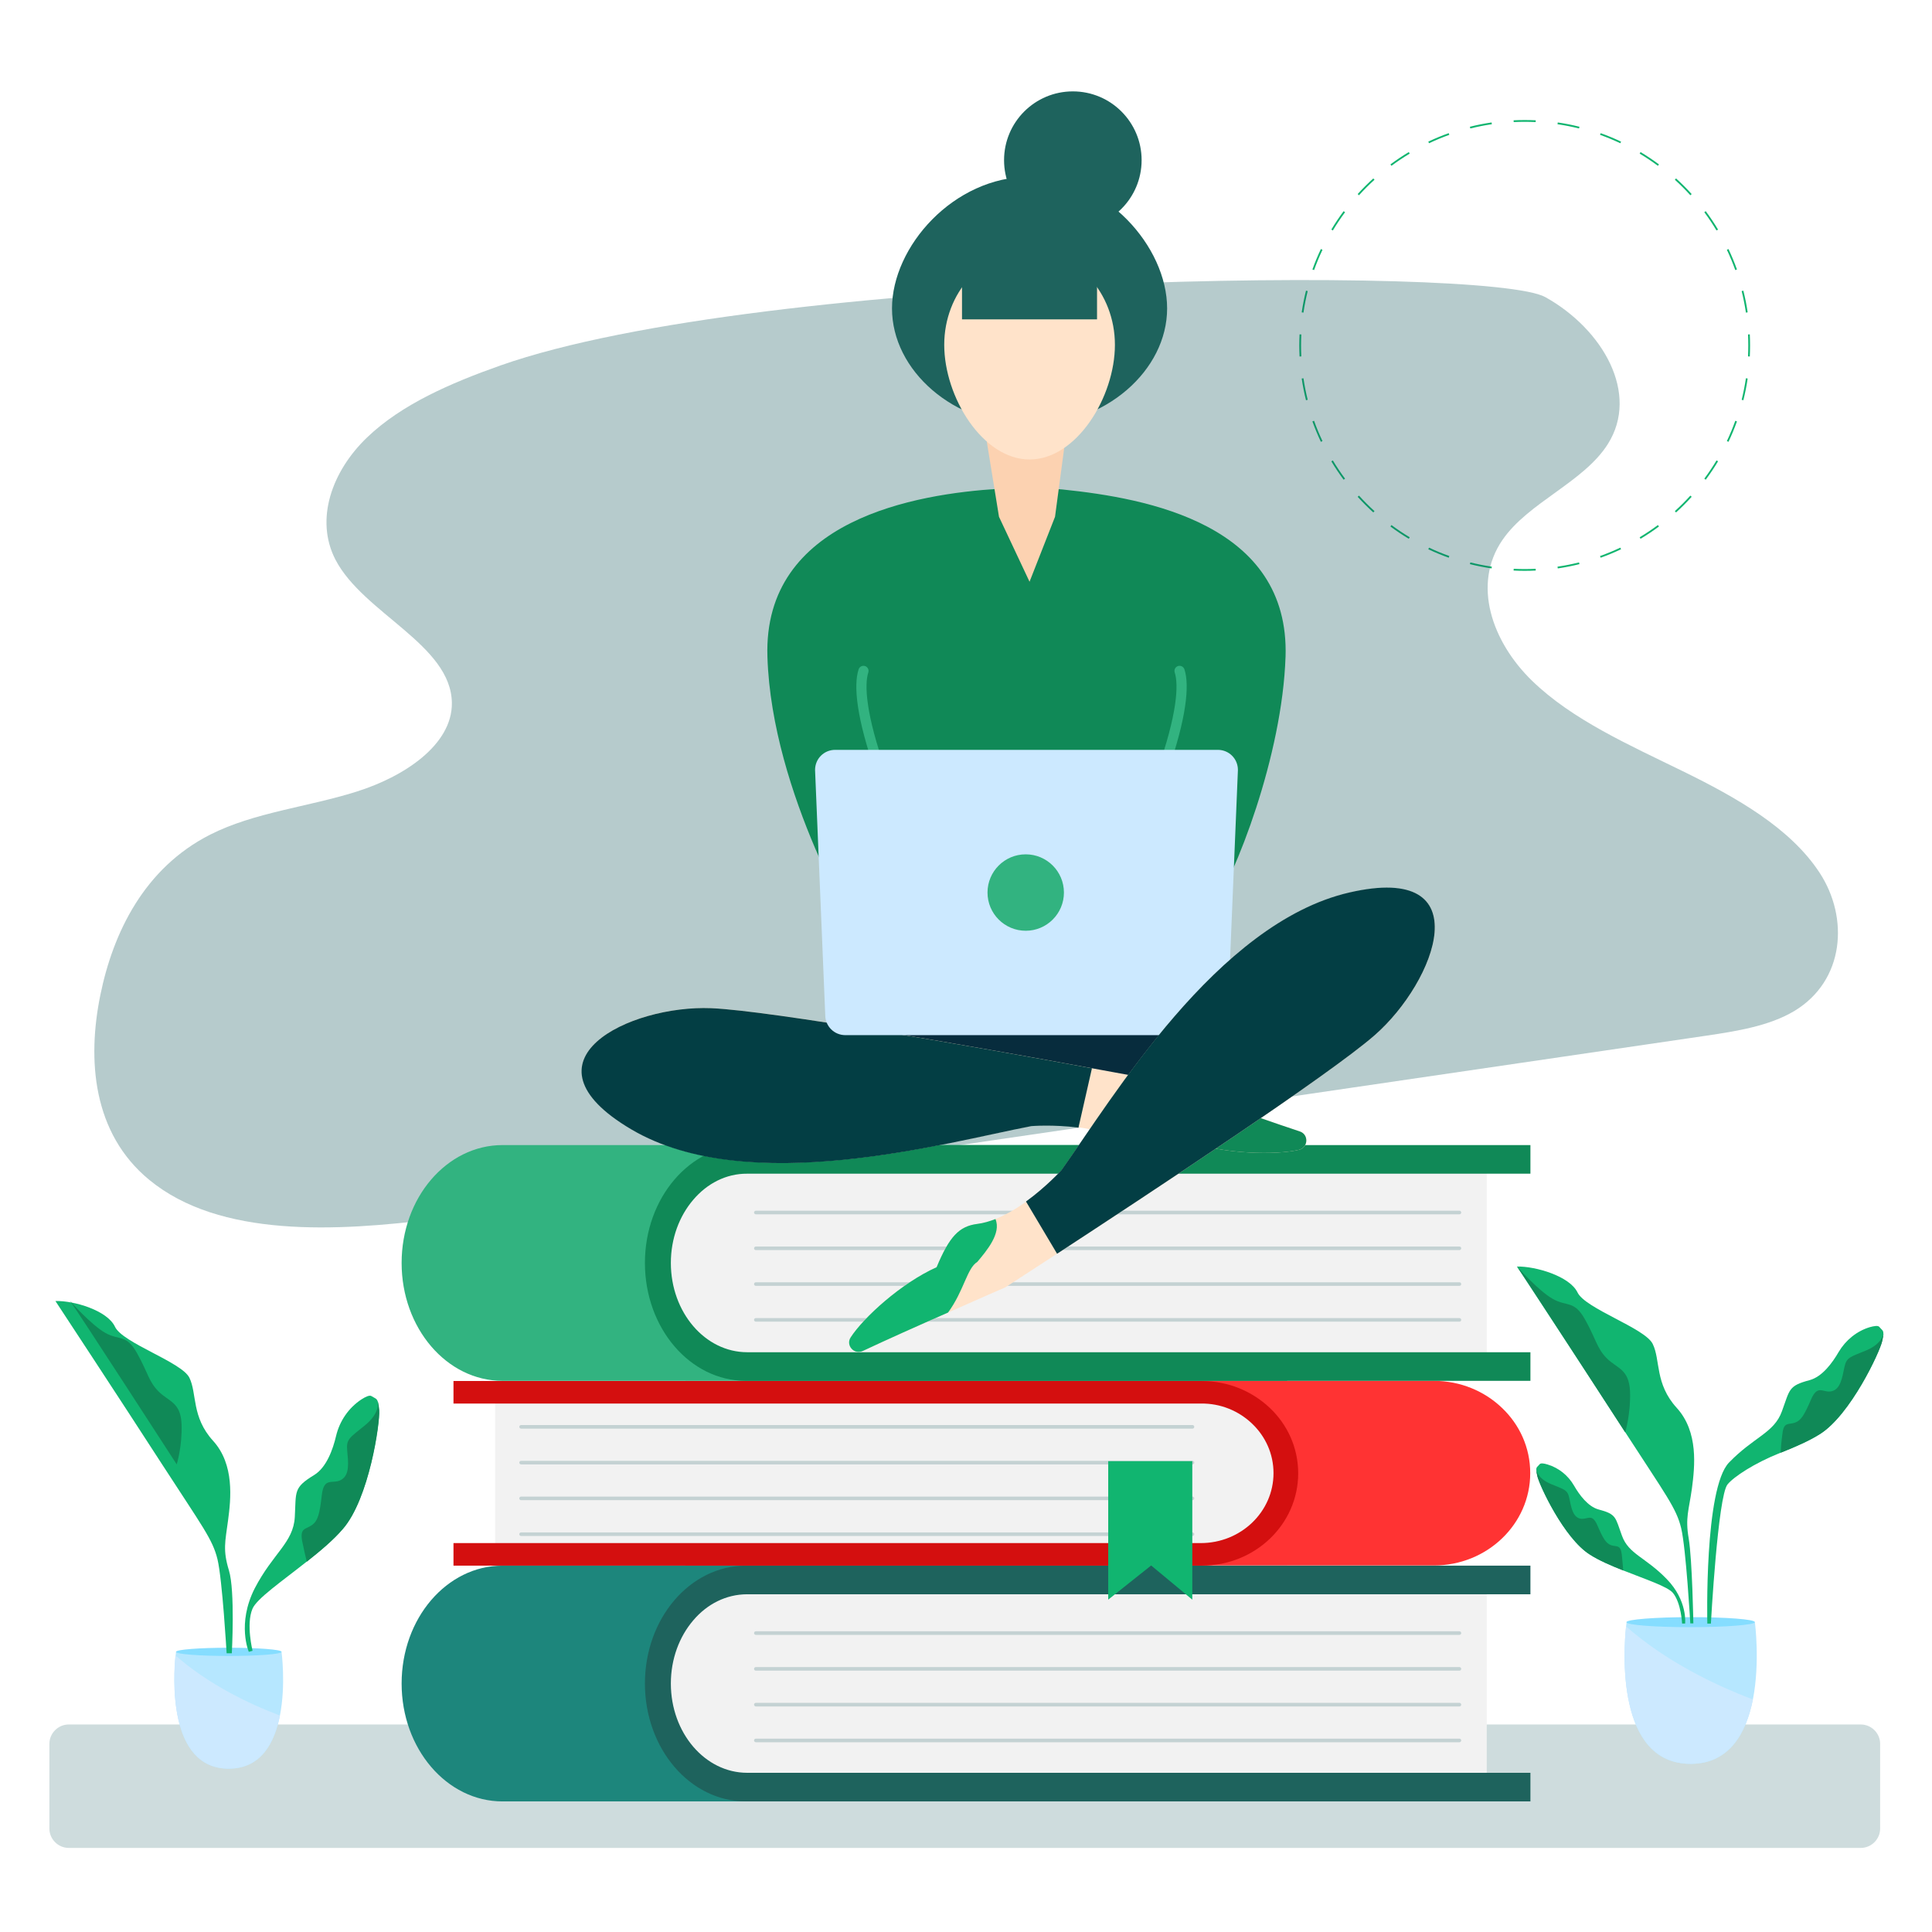
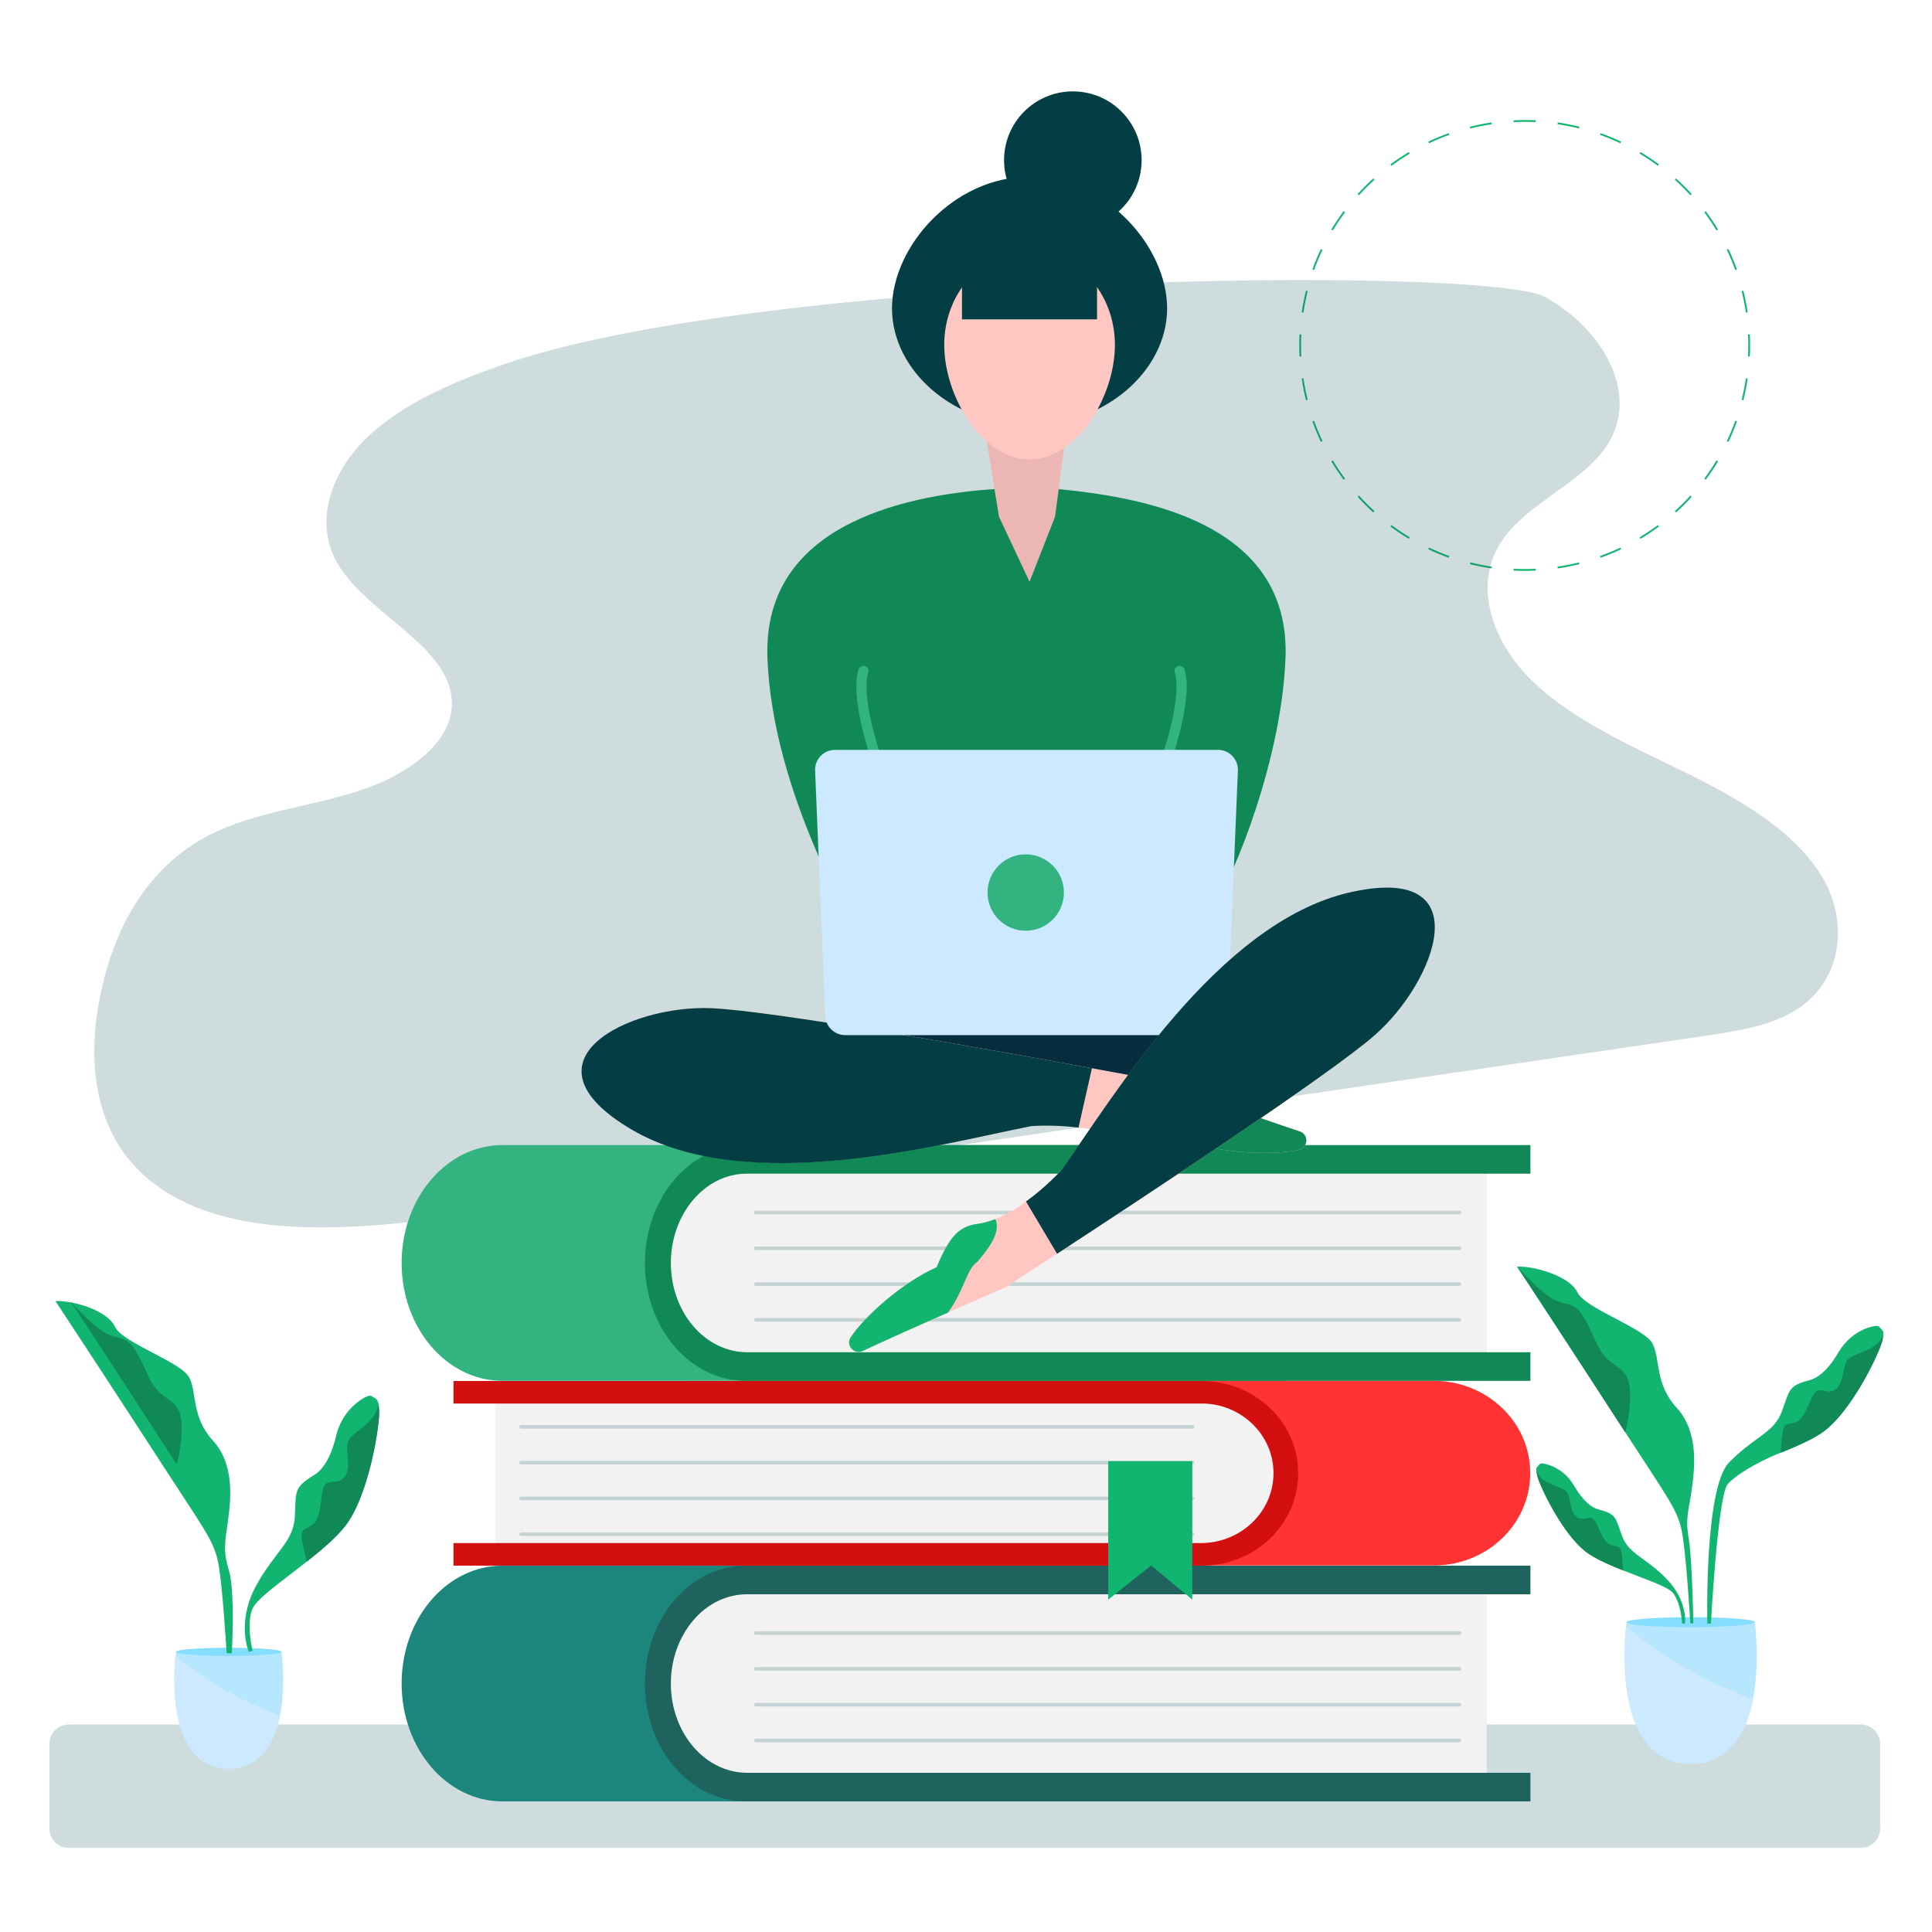
<svg xmlns="http://www.w3.org/2000/svg" width="500" height="500" fill="none" viewBox="0 0 90 90">
  <path fill="#11b570" fill-rule="evenodd" d="M70.51 5.604c.17-.008.343-.012.515-.012.173 0 .345.004.516.012l-.004.083c-.17-.008-.34-.012-.512-.012-.171 0-.342.004-.511.012l-.004-.083zm2.057.1c.342.05.68.117 1.01.2l-.02.081c-.328-.082-.663-.148-1.002-.198l.012-.083zm-4.094.2c.331-.083.668-.15 1.011-.2l.012.083c-.34.05-.674.116-1.003.198l-.02-.08zm6.09.299c.326.116.644.248.953.395l-.036.075c-.307-.145-.622-.276-.944-.392l.028-.078zm-8.028.395c.31-.147.627-.279.952-.395l.028.078c-.322.116-.638.247-.944.392l-.036-.075zm9.89.486c.294.178.58.369.856.574l-.05.066c-.273-.203-.557-.392-.85-.568l.043-.072zm-11.655.574c.276-.205.561-.396.857-.574l.043.072c-.293.176-.577.365-.85.568l-.05-.066zm13.307.654c.254.23.498.474.728.728l-.061.056c-.23-.252-.47-.493-.723-.723l.056-.061zm-14.832.728c.231-.254.474-.497.729-.728l.056.061c-.253.23-.494.47-.723.723l-.062-.056zm16.215.797c.204.275.396.56.573.856l-.072.043c-.175-.293-.365-.576-.568-.85l.067-.05zm-17.442.856c.177-.295.368-.581.573-.856l.067.05c-.203.273-.393.556-.569.849l-.071-.043zm-.882 1.86c.117-.325.249-.642.395-.952l.076.036c-.146.307-.277.622-.392.944l-.079-.028zm19.383-.952c.147.31.279.627.395.952l-.078.028c-.116-.322-.246-.637-.392-.944l.075-.036zm.694 1.939c.083.33.15.668.2 1.01l-.082.013c-.05-.34-.117-.675-.199-1.003l.081-.02zm-20.575 1.01c.05-.342.117-.68.2-1.01l.08.02c-.081.328-.148.663-.198 1.003l-.082-.012zm20.875 1.026c.008.171.012.343.012.516s-.004.344-.012.515l-.083-.004c.008-.17.012-.34.012-.511 0-.172-.004-.342-.012-.512l.083-.004zm-20.988.516c0-.173.005-.345.013-.516l.083.004c-.008.17-.012.34-.012.512 0 .171.004.342.012.511l-.083.004c-.008-.17-.013-.342-.013-.515zm20.888 1.541c-.05.343-.117.68-.2 1.011l-.08-.02c.081-.329.148-.663.198-1.003l.082.012zm-20.575 1.011c-.083-.331-.15-.668-.2-1.011l.082-.012c.05.34.117.674.199 1.003l-.081.02zm20.076.986c-.116.325-.248.643-.395.952l-.075-.035c.146-.307.276-.622.392-.945l.078.028zm-19.383.952c-.146-.31-.278-.627-.395-.952l.079-.028c.115.323.246.638.392.945l-.076.035zm18.502.909c-.177.295-.369.58-.573.856l-.067-.05c.203-.273.393-.556.569-.85l.071.044zm-17.442.856c-.205-.276-.396-.561-.573-.856l.071-.043c.176.293.366.576.569.85l-.067.049zm16.214.796c-.23.255-.474.498-.728.729l-.056-.062c.252-.229.494-.47.723-.723l.061.056zm-14.831.729c-.255-.231-.498-.474-.729-.729l.062-.056c.23.253.47.494.723.723l-.056.062zm13.307.654c-.276.205-.562.396-.857.573l-.043-.071c.293-.176.577-.366.85-.569l.05.067zm-11.654.573c-.296-.177-.581-.368-.857-.573l.05-.067c.273.203.557.393.85.569l-.043.071zm1.86.882c-.325-.117-.643-.248-.952-.395l.036-.075c.306.145.622.276.944.391l-.028.079zm8.029-.395c-.31.147-.627.278-.952.395l-.028-.079c.322-.115.637-.246.944-.391l.036.075zm-6.032.894c-.342-.05-.68-.118-1.01-.2l.02-.081c.328.082.662.148 1.002.198l-.012.083zm4.094-.2c-.332.082-.669.15-1.011.2l-.012-.083c.34-.05.674-.116 1.002-.198l.02.08zm-2.553.312c-.172 0-.344-.004-.515-.013l.004-.083c.17.008.34.013.511.013.172 0 .342-.005.512-.013l.004.083c-.171.009-.343.013-.516.013z" clip-rule="evenodd" id="circle" />
-   <path fill="rgba(13,83,86,0.3)" d="M23.309 17.026c-2.309.817-4.609 1.809-6.225 3.367-1.617 1.558-2.425 3.8-1.459 5.675 1.3 2.508 5.4 3.967 5.425 6.683.017 1.942-2.216 3.434-4.466 4.134-2.25.708-4.742.958-6.784 1.991-3.083 1.559-4.533 4.575-5.125 7.475-.616 3.009-.366 6.434 2.275 8.609 3.284 2.708 8.709 2.408 13.359 1.825 6.2-.775 12.375-1.675 18.55-2.584 13.525-1.975 27.058-3.966 40.591-5.95 1.45-.216 2.959-.45 4.142-1.158 2.342-1.417 2.542-4.342 1.175-6.433-1.367-2.092-3.875-3.509-6.375-4.734s-5.142-2.391-7.017-4.208c-1.875-1.817-2.808-4.5-1.383-6.567 1.2-1.75 3.783-2.683 4.908-4.466 1.484-2.35-.225-5.342-2.908-6.842s-36.467-1.117-48.683 3.183z" id="cloud" />
+   <path fill="rgba(13, 83, 86, 0.2)" d="M23.309 17.026c-2.309.817-4.609 1.809-6.225 3.367-1.617 1.558-2.425 3.8-1.459 5.675 1.3 2.508 5.4 3.967 5.425 6.683.017 1.942-2.216 3.434-4.466 4.134-2.25.708-4.742.958-6.784 1.991-3.083 1.559-4.533 4.575-5.125 7.475-.616 3.009-.366 6.434 2.275 8.609 3.284 2.708 8.709 2.408 13.359 1.825 6.2-.775 12.375-1.675 18.55-2.584 13.525-1.975 27.058-3.966 40.591-5.95 1.45-.216 2.959-.45 4.142-1.158 2.342-1.417 2.542-4.342 1.175-6.433-1.367-2.092-3.875-3.509-6.375-4.734s-5.142-2.391-7.017-4.208c-1.875-1.817-2.808-4.5-1.383-6.567 1.2-1.75 3.783-2.683 4.908-4.466 1.484-2.35-.225-5.342-2.908-6.842s-36.467-1.117-48.683 3.183z" id="cloud" />
  <path fill="rgba(13,83,86,0.2)" d="M86.684 86.083H3.201c-.492 0-.9-.408-.9-.9v-3.95c0-.492.408-.9.9-.9h83.483c.492 0 .9.408.9.9v3.95c0 .492-.408.9-.9.9z" id="ground" />
  <path fill="#1d867c" d="M59.959 83.917h-36.55c-2.6 0-4.7-2.458-4.7-5.492 0-1.516.525-2.891 1.375-3.883s2.025-1.608 3.325-1.608h36.55v10.983z" id="bottom-book" />
  <path fill="#F2F2F2" d="M35.117 73.667h34.05c.05 0 .092.042.092.092v9.325c0 .05-.042.091-.092.091h-34.05c-2.341 0-4.25-1.9-4.25-4.25v-1.008c0-2.35 1.9-4.25 4.25-4.25z" id="bottom-book-page" />
  <path fill="#1e635d" d="M32.293 75.484c-.642.75-1.042 1.791-1.042 2.941 0 2.3 1.592 4.159 3.559 4.159h36.483v1.333h-36.55c-2.6 0-4.7-2.458-4.7-5.492 0-1.516.525-2.891 1.375-3.883s2.025-1.608 3.325-1.608h36.55v1.333H34.81c-.984 0-1.875.458-2.517 1.217z" id="bottom-book-cover" />
  <path fill="rgba(13,83,86,0.2)" fill-rule="evenodd" d="M35.127 81.076c0-.045.037-.083.083-.083h32.775c.046 0 .084.038.084.084 0 .046-.038.083-.084.083H35.21c-.046 0-.083-.037-.083-.084zM35.127 79.409c0-.047.037-.084.083-.084h32.775c.046 0 .084.037.084.084 0 .045-.038.083-.084.083H35.21c-.046 0-.083-.038-.083-.084zM35.127 77.743c0-.046.037-.084.083-.084h32.775c.046 0 .084.037.084.084 0 .046-.038.083-.084.083H35.21c-.046 0-.083-.037-.083-.083zM35.127 76.076c0-.046.037-.084.083-.084h32.775c.046 0 .084.037.084.084 0 .046-.038.083-.084.083H35.21c-.046 0-.083-.038-.083-.084z" clip-rule="evenodd" id="bottom-book-all-page" />
  <path fill="#ff3333" d="M31.934 72.925H66.8c2.475 0 4.484-1.925 4.484-4.3 0-1.192-.5-2.266-1.317-3.041-.808-.776-1.933-1.259-3.175-1.259H31.934v8.6z" id="center-backend-book" />
  <path fill="#F2F2F2" d="M56.025 64.91H23.14c-.041 0-.075.032-.075.074v7.284c0 .041.034.075.075.075h32.884c2.025 0 3.666-1.642 3.666-3.667v-.1c0-2.025-1.641-3.667-3.666-3.667z" id="center-book-page" />
  <path fill="#d40f0f" d="M58.333 66.325c.617.591.992 1.4.992 2.3 0 1.8-1.517 3.258-3.392 3.258H21.125v1.05h34.867c2.475 0 4.483-1.925 4.483-4.3 0-1.192-.5-2.267-1.317-3.042-.816-.775-1.933-1.258-3.175-1.258H21.125v1.05h34.808c.934-.017 1.784.35 2.4.942z" id="center-book-cover" />
  <path fill="rgba(13,83,86,0.2)" fill-rule="evenodd" d="M24.191 71.468c0-.046.038-.083.084-.083H55.55c.046 0 .083.037.083.083 0 .046-.037.083-.083.083H24.275c-.046 0-.084-.037-.084-.083zM24.191 69.8c0-.046.038-.083.084-.083H55.55c.046 0 .083.037.083.083 0 .046-.037.084-.083.084H24.275c-.046 0-.084-.038-.084-.084zM24.191 68.134c0-.046.038-.083.084-.083H55.55c.046 0 .083.037.083.083 0 .046-.037.083-.083.083H24.275c-.046 0-.084-.037-.084-.083zM24.191 66.467c0-.046.038-.083.084-.083H55.55c.046 0 .083.037.083.083 0 .046-.037.084-.083.084H24.275c-.046 0-.084-.038-.084-.084z" clip-rule="evenodd" id="center-book-all-page" />
  <path fill="#32b380" d="M59.959 64.325h-36.55c-2.6 0-4.7-2.458-4.7-5.492 0-1.516.525-2.891 1.375-3.883s2.025-1.608 3.325-1.608h36.55v10.983z" />
  <path fill="#F2F2F2" d="M35.117 54.075h34.05c.05 0 .092.042.092.092v9.325c0 .05-.042.092-.092.092h-34.05c-2.341 0-4.25-1.9-4.25-4.25v-1.017c0-2.342 1.9-4.242 4.25-4.242z" />
  <path fill="#108957" d="M32.293 55.892c-.642.75-1.042 1.791-1.042 2.941 0 2.3 1.592 4.159 3.559 4.159h36.483v1.333h-36.55c-2.6 0-4.7-2.458-4.7-5.492 0-1.516.525-2.891 1.375-3.883s2.025-1.608 3.325-1.608h36.55v1.333H34.81c-.984-.008-1.875.459-2.517 1.217z" />
  <path fill="rgba(13,83,86,0.2)" fill-rule="evenodd" d="M35.127 61.485c0-.046.037-.084.083-.084h32.775c.046 0 .084.038.084.084 0 .046-.038.083-.084.083H35.21c-.046 0-.083-.037-.083-.083zM35.127 59.817c0-.046.037-.084.083-.084h32.775c.046 0 .084.038.084.084 0 .046-.038.083-.084.083H35.21c-.046 0-.083-.037-.083-.083zM35.127 58.15c0-.045.037-.083.083-.083h32.775c.046 0 .084.038.084.084 0 .046-.038.083-.084.083H35.21c-.046 0-.083-.037-.083-.083zM35.127 56.484c0-.046.037-.084.083-.084h32.775c.046 0 .084.038.084.084 0 .046-.038.083-.084.083H35.21c-.046 0-.083-.037-.083-.083z" clip-rule="evenodd" />
  <path fill="#11b570" d="M55.542 74.517l-1.917-1.591-2 1.591v-6.45h3.917v6.45z" id="bookmark" />
  <path fill="#B6E7FF" d="M78.757 82.166c1.825 0 2.592-1.458 2.9-3 .342-1.741.092-3.6.092-3.6h-5.975l-.025.2c-.117 1.092-.475 6.4 3.008 6.4z" />
  <path fill="#85DDFF" d="M75.766 75.566c0 .134 1.341.234 2.991.234 1.65 0 2.992-.109 2.992-.234 0-.133-1.342-.233-2.992-.233s-2.991.108-2.991.233z" />
  <path fill="#11b570" d="M70.666 59s3.15 4.791 5.042 7.716c1.891 2.925 2.383 3.534 2.608 4.475.225.942.425 4.433.425 4.433h.142s-.05-2.958-.217-3.958c-.167-.966.008-1.308.15-2.325.133-1.016.317-2.633-.708-3.758s-.75-2.225-1.117-2.975c-.358-.742-3.15-1.642-3.508-2.408-.367-.75-1.942-1.217-2.817-1.2z" />
  <path fill="#108957" d="M70.666 58.999s.992 1.125 1.667 1.508c.675.384.991.042 1.508.967.517.925.542 1.325 1.008 1.8.475.475 1.034.492 1.084 1.533.041 1.034-.225 1.917-.225 1.917s-4.842-7.475-5.042-7.725z" />
  <path fill="#11b570" d="M78.5 75.632h-.142s-.042-.958-.425-1.425c-.242-.3-1.292-.641-2.317-1.05-.566-.225-1.133-.466-1.558-.742-1.2-.758-2.342-3.216-2.442-3.65-.033-.15-.05-.241-.05-.308 0-.116.059-.133.159-.25.05-.058.191-.041.375.017.516.158.95.508 1.225.983.25.434.65.975 1.141 1.109.85.224.775.366 1.092 1.224.308.859 1.1 1 2.083 2.017.984 1.008.859 2.075.859 2.075z" />
  <path fill="#108957" d="M75.616 73.158c-.566-.225-1.133-.467-1.558-.742-1.2-.758-2.342-3.216-2.442-3.65-.033-.15-.05-.241-.05-.308 0 .025.059.417.684.675.65.267.775.267.858.675.083.408.158.85.492.933.341.084.55-.3.816.325.267.617.4.834.642.917.25.083.433-.042.492.433.033.3.05.575.066.742z" />
  <path fill="#11b570" d="M79.534 75.633h.166s.325-5.933.775-6.483c.292-.358 1.25-.992 2.467-1.475.675-.267 1.342-.558 1.842-.875 1.416-.9 2.775-3.808 2.891-4.325.042-.183.059-.292.059-.367 0-.141-.075-.158-.192-.3-.058-.066-.233-.041-.442.017-.608.183-1.125.608-1.45 1.158-.3.517-.766 1.15-1.35 1.309-1 .266-.916.433-1.291 1.45-.367 1.016-1.3 1.183-2.467 2.391-1.158 1.2-1.008 7.5-1.008 7.5z" />
  <path fill="#108957" d="M82.95 67.675c.674-.267 1.34-.558 1.84-.875 1.417-.9 2.776-3.808 2.892-4.325.042-.183.059-.292.059-.367 0 .034-.067.492-.808.8-.767.317-.917.317-1.017.8-.1.484-.183 1-.584 1.1-.4.1-.65-.35-.966.384-.317.733-.467.983-.758 1.083-.292.1-.517-.05-.575.517-.05.35-.075.675-.084.883z" />
  <path fill="#CCE9FF" d="M78.757 82.166c1.825 0 2.592-1.459 2.9-3-1.791-.675-4.041-1.767-5.908-3.4-.117 1.091-.475 6.4 3.008 6.4z" />
  <path fill="#B6E7FF" d="M10.657 82.39c1.5 0 2.133-1.2 2.383-2.474.284-1.433.075-2.967.075-2.967H8.2s-.009.058-.017.159c-.1.908-.392 5.283 2.475 5.283z" />
  <path fill="#85DDFF" d="M8.2 76.95c0 .108 1.1.191 2.458.191s2.458-.083 2.458-.192c0-.108-1.1-.191-2.458-.191-1.359 0-2.459.083-2.459.192z" />
  <path fill="#11b570" d="M2.582 60.607s3.108 4.725 4.975 7.617c1.867 2.883 2.35 3.483 2.575 4.417.225.933.425 4.375.425 4.375h.242s.158-2.909-.134-3.859c-.291-.95-.175-1.333-.041-2.333.133-1 .308-2.6-.7-3.708-1.009-1.109-.742-2.2-1.1-2.934-.359-.733-3.109-1.616-3.467-2.375-.35-.758-1.908-1.225-2.775-1.2z" />
  <path fill="#108957" d="M3.266 60.607s.975 1.109 1.641 1.484c.667.375.975.041 1.484.958.508.908.533 1.308 1 1.775.466.467 1.025.492 1.066 1.508.042 1.025-.225 1.884-.225 1.884s-4.766-7.367-4.966-7.609z" />
  <path fill="#11b570" d="M11.59 76.95l.176-.05s-.308-1.225-.008-1.95c.191-.475 1.383-1.292 2.525-2.2.633-.5 1.25-1.017 1.683-1.525 1.225-1.408 1.733-4.933 1.692-5.525-.017-.209-.034-.325-.059-.409-.05-.15-.125-.15-.3-.258-.083-.05-.258.025-.466.159-.592.391-1.009 1-1.175 1.691-.15.642-.45 1.475-1.017 1.825-.983.6-.842.758-.908 1.959-.067 1.2-1.009 1.674-1.867 3.325-.842 1.658-.275 2.958-.275 2.958z" />
  <path fill="#108957" d="M14.291 72.75c.633-.5 1.25-1.017 1.683-1.526 1.225-1.408 1.734-4.933 1.692-5.525-.017-.208-.033-.325-.058-.408.008.042.083.55-.609 1.108-.716.584-.875.634-.825 1.175.05.55.125 1.125-.275 1.359-.391.233-.808-.167-.908.716-.1.884-.183 1.2-.467 1.4-.275.2-.558.109-.45.734.084.391.159.741.217.966z" />
  <path fill="#CCE9FF" d="M10.657 82.391c1.5 0 2.133-1.2 2.383-2.475-1.475-.558-3.325-1.45-4.867-2.8-.091.9-.383 5.275 2.484 5.275z" />
  <path fill="#072C3D" d="M55.614 46.917h-16.02v3.679h16.02v-3.679z" />
  <path fill="#108957" d="M56.779 46.324l-17.504-.594-1.103-15.189h19.936l-1.33 15.783z" />
-   <path fill="#FFE3CA" d="M33.13 46.964c2.812.118 12.792 1.886 17.74 2.8 1.72.309 2.824.522 2.824.522s1.234.451 2.741.985c1.389.499 3.002 1.068 4.118 1.436.427.142.392.748-.036.854-1.056.25-3.43.214-5.15-.38-1.412.63-2.076.665-2.765.155-.225-.166-.486-.309-.76-.415-.498-.202-1.055-.333-1.59-.404-1.162-.154-2.195-.071-2.195-.071-4.01.771-13.171 3.37-18.63.154s-.083-5.79 3.703-5.636z" />
+   <path fill="rgb(255 198 194)" d="M33.13 46.964c2.812.118 12.792 1.886 17.74 2.8 1.72.309 2.824.522 2.824.522s1.234.451 2.741.985c1.389.499 3.002 1.068 4.118 1.436.427.142.392.748-.036.854-1.056.25-3.43.214-5.15-.38-1.412.63-2.076.665-2.765.155-.225-.166-.486-.309-.76-.415-.498-.202-1.055-.333-1.59-.404-1.162-.154-2.195-.071-2.195-.071-4.01.771-13.171 3.37-18.63.154s-.083-5.79 3.703-5.636z" />
  <path fill="#033e44" d="M33.127 46.965c2.812.118 12.792 1.886 17.74 2.8l-.628 2.765c-1.163-.154-2.196-.071-2.196-.071-4.01.771-13.172 3.37-18.63.154-5.459-3.216-.072-5.803 3.714-5.648z" id="left-leg" />
  <path fill="#108957" d="M53.822 52.043c.557.118 1.364-.546 2.61-.771 1.389.498 3.002 1.068 4.118 1.435.427.143.392.748-.036.855-1.056.249-3.43.213-5.15-.38-1.412.629-2.076.664-2.765.154-.225-.166-.486-.308-.76-.415.25-.688 1.33-.795 1.983-.878zM59.885 30.6c-.154 4.605-2.314 10.146-3.524 11.95-.475.712-.795 1.104-.795 1.104h-4s.013-.024.036-.06c0-.012.012-.023.012-.023.202-.356 1.009-1.816 1.697-3.774.819-2.326 1.472-5.364.783-8.129H41.528c-1.365 5.459 2.527 11.986 2.527 11.986h-3.999S35.951 37.008 35.75 30.6c-.214-6.408 6.942-7.594 10.786-7.831H49.1l.415.035c3.916.404 10.573 1.614 10.371 7.796z" id="body" />
-   <path fill="#1e635d" d="M49.977 10.665c1.77 0 3.204-1.435 3.204-3.204 0-1.77-1.434-3.204-3.204-3.204-1.77 0-3.204 1.434-3.204 3.204 0 1.77 1.435 3.204 3.204 3.204z" id="hire-female" />
-   <path fill="#1e635d" d="M41.553 14.367c0-2.883 2.871-6.135 6.408-6.135 3.536 0 6.408 3.252 6.408 6.135 0 2.884-2.872 5.435-6.408 5.435-3.537 0-6.408-2.54-6.408-5.435z" id="hire-male" />
-   <path fill="#FCD2B1" d="M45.967 20.561l.57 3.513L47.96 27.1l1.187-3.026.475-3.56-3.655.047z" />
-   <path fill="#FFE3CA" d="M51.937 16.064c0 2.421-1.78 5.34-3.975 5.34-2.196 0-3.976-2.919-3.976-5.34 0-2.42 1.78-4.39 3.976-4.39 2.195 0 3.975 1.97 3.975 4.39z" id="face" />
-   <path fill="#1e635d" d="M51.104 10.724h-6.29v4.153h6.29v-4.153z" />
+   <path fill="#033e44" d="M49.977 10.665c1.77 0 3.204-1.435 3.204-3.204 0-1.77-1.434-3.204-3.204-3.204-1.77 0-3.204 1.434-3.204 3.204 0 1.77 1.435 3.204 3.204 3.204z" id="hire-female" />
+   <path fill="#033e44" d="M41.553 14.367c0-2.883 2.871-6.135 6.408-6.135 3.536 0 6.408 3.252 6.408 6.135 0 2.884-2.872 5.435-6.408 5.435-3.537 0-6.408-2.54-6.408-5.435z" id="hire-male" />
+   <path fill="rgb(235 182 179)" d="M45.967 20.561l.57 3.513L47.96 27.1l1.187-3.026.475-3.56-3.655.047z" />
+   <path fill="rgb(255 198 194)" d="M51.937 16.064c0 2.421-1.78 5.34-3.975 5.34-2.196 0-3.976-2.919-3.976-5.34 0-2.42 1.78-4.39 3.976-4.39 2.195 0 3.975 1.97 3.975 4.39z" id="face" />
+   <path fill="#033e44" d="M51.104 10.724h-6.29v4.153h6.29v-4.153z" />
  <path fill="#32b380" fill-rule="evenodd" d="M54.875 31.027c.124-.04.258.028.3.152.123.378.147.943.03 1.729-.116.79-.38 1.827-.851 3.159-.044.124-.18.188-.303.145-.124-.044-.189-.18-.145-.304.466-1.313.719-2.318.83-3.07.112-.757.077-1.236-.013-1.511-.04-.125.027-.259.152-.3zM40.297 31.027c.125.041.192.175.152.3-.09.275-.125.754-.013 1.511.11.752.364 1.757.83 3.07.043.124-.021.26-.145.303-.123.044-.26-.02-.303-.144-.472-1.332-.735-2.368-.852-3.16-.116-.785-.092-1.35.032-1.728.04-.124.174-.192.299-.151z" clip-rule="evenodd" />
  <path fill="#CCE9FF" d="M56.243 48.221H39.381c-.522 0-.938-.415-.938-.937l-.474-11.416c0-.522.415-.937.937-.937H56.73c.522 0 .937.415.937.937l-.474 11.416c0 .522-.428.937-.95.937z" id="device" />
-   <path fill="#FFE3CA" d="M64.04 48.221c-2.111 1.852-10.584 7.429-14.797 10.182l-2.409 1.566s-1.21.522-2.67 1.175c-1.352.593-2.919 1.293-3.975 1.792-.403.19-.807-.273-.558-.641.594-.914 2.338-2.516 4-3.263.593-1.424 1.044-1.91 1.898-2.018.285-.035.57-.118.843-.225.498-.202.996-.498 1.424-.807.949-.688 1.649-1.46 1.649-1.46 2.373-3.322 7.239-11.51 13.41-12.934 6.17-1.424 4.034 4.141 1.186 6.633z" />
+   <path fill="rgb(255 198 194)" d="M64.04 48.221c-2.111 1.852-10.584 7.429-14.797 10.182l-2.409 1.566s-1.21.522-2.67 1.175c-1.352.593-2.919 1.293-3.975 1.792-.403.19-.807-.273-.558-.641.594-.914 2.338-2.516 4-3.263.593-1.424 1.044-1.91 1.898-2.018.285-.035.57-.118.843-.225.498-.202.996-.498 1.424-.807.949-.688 1.649-1.46 1.649-1.46 2.373-3.322 7.239-11.51 13.41-12.934 6.17-1.424 4.034 4.141 1.186 6.633z" />
  <path fill="#033e44" d="M64.04 48.222c-2.112 1.851-10.585 7.428-14.797 10.182l-1.448-2.433c.95-.688 1.65-1.46 1.65-1.46 2.373-3.322 7.238-11.51 13.408-12.934 6.171-1.424 4.035 4.153 1.187 6.645z" id="right-leg" />
  <path fill="#11b570" d="M45.53 58.782c-.488.296-.618 1.34-1.366 2.361-1.352.593-2.919 1.294-3.975 1.792-.403.19-.807-.273-.558-.64.594-.915 2.338-2.517 4-3.264.593-1.424 1.044-1.91 1.898-2.017.285-.036.57-.12.843-.226.284.665-.416 1.483-.843 1.994z" />
  <path fill="#32b380" d="M47.782 43.358c.983 0 1.78-.797 1.78-1.78s-.797-1.78-1.78-1.78-1.78.797-1.78 1.78.797 1.78 1.78 1.78z" />
</svg>
